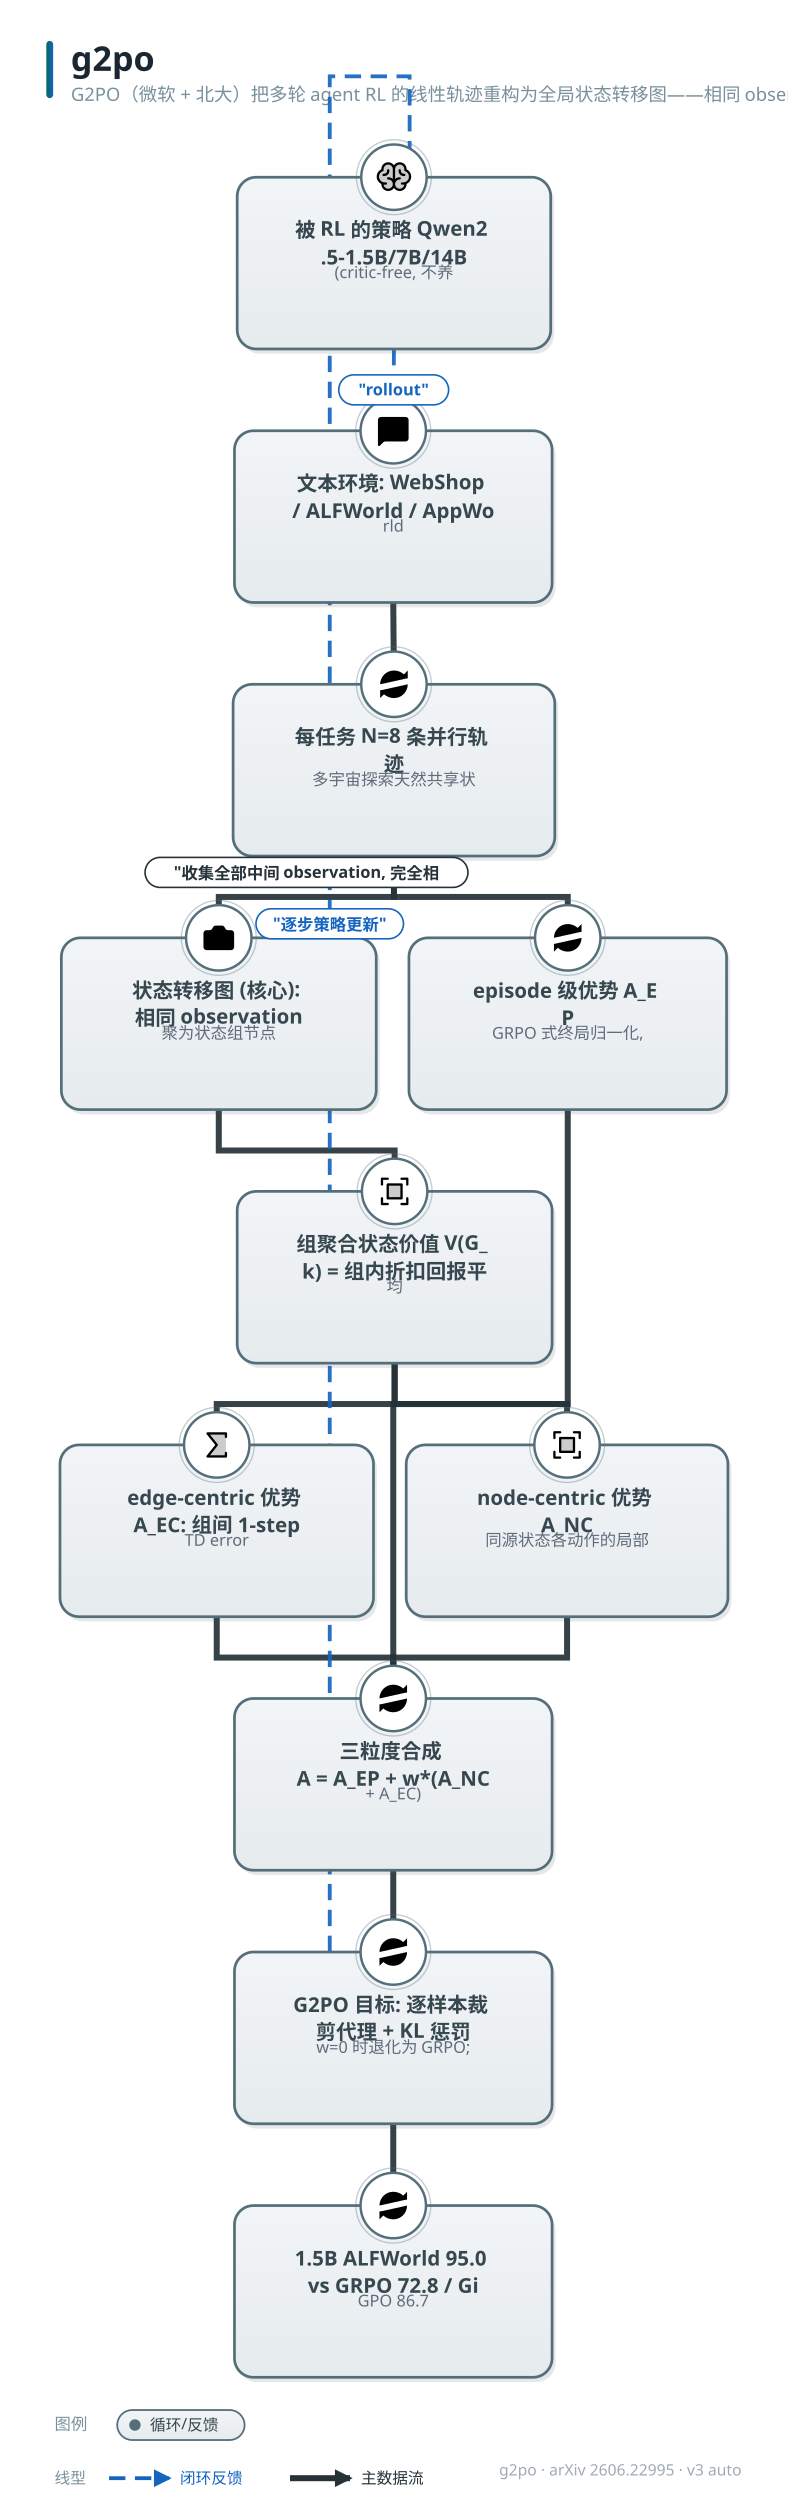
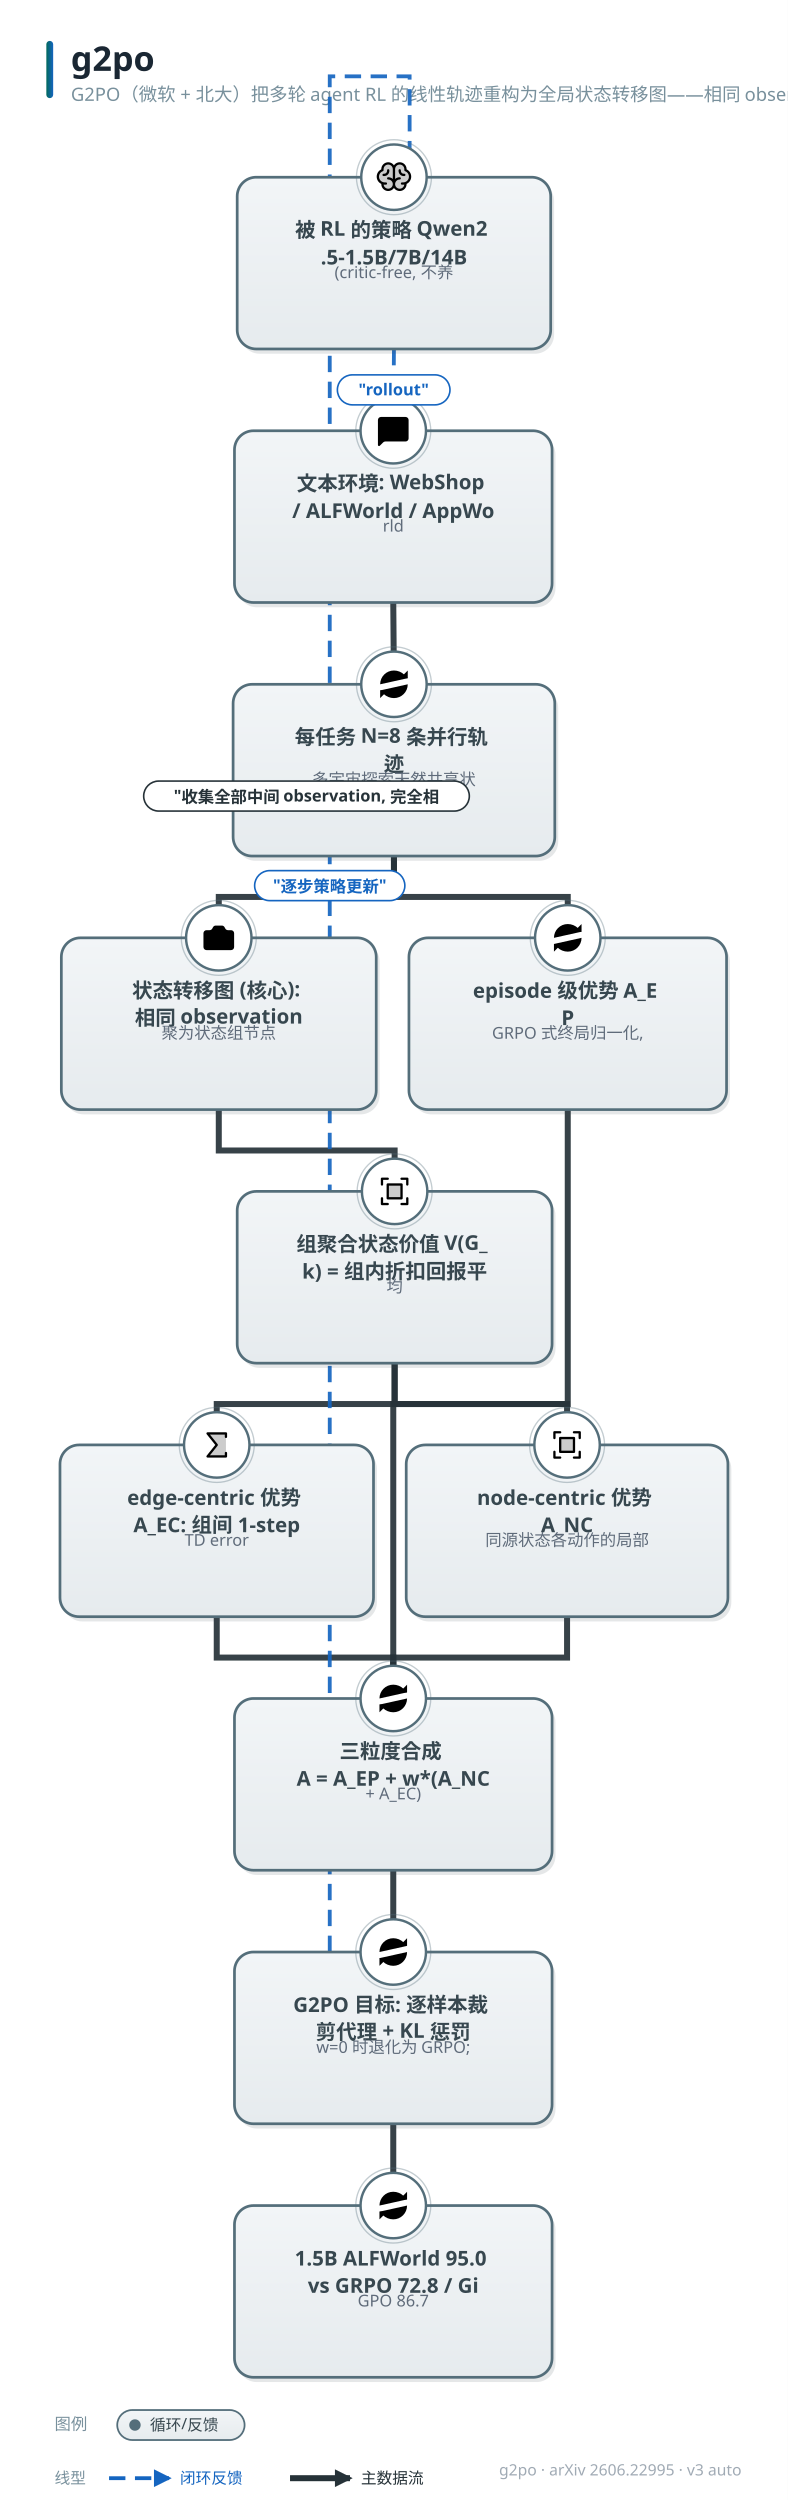
<svg xmlns="http://www.w3.org/2000/svg" width="578" height="1834" viewBox="0 0 578 1834" font-family="'PingFang SC','Hiragino Sans GB','Microsoft YaHei','Segoe UI',sans-serif">
  <style>text{font-family:'PingFang SC','Hiragino Sans GB','Microsoft YaHei','Segoe UI',sans-serif;} .lbl{font-weight:700;}</style>
  <defs>
    <linearGradient id="g-data" x1="0" y1="0" x2="0" y2="1">
      <stop offset="0" stop-color="#f1f9f1" />
      <stop offset="1" stop-color="#e2f0e2" />
    </linearGradient>
    <linearGradient id="g-frozen" x1="0" y1="0" x2="0" y2="1">
      <stop offset="0" stop-color="#f0f7fe" />
      <stop offset="1" stop-color="#dcecfb" />
    </linearGradient>
    <linearGradient id="g-train" x1="0" y1="0" x2="0" y2="1">
      <stop offset="0" stop-color="#fff6e8" />
      <stop offset="1" stop-color="#ffedd4" />
    </linearGradient>
    <linearGradient id="g-loss" x1="0" y1="0" x2="0" y2="1">
      <stop offset="0" stop-color="#fdf0f1" />
      <stop offset="1" stop-color="#f9e0e2" />
    </linearGradient>
    <linearGradient id="g-act" x1="0" y1="0" x2="0" y2="1">
      <stop offset="0" stop-color="#f8f1fb" />
      <stop offset="1" stop-color="#f0e4f7" />
    </linearGradient>
    <linearGradient id="g-loop" x1="0" y1="0" x2="0" y2="1">
      <stop offset="0" stop-color="#f2f5f7" />
      <stop offset="1" stop-color="#e6ebee" />
    </linearGradient>
    <linearGradient id="g-env" x1="0" y1="0" x2="0" y2="1">
      <stop offset="0" stop-color="#eef8f6" />
      <stop offset="1" stop-color="#dcf0ec" />
    </linearGradient>
    <linearGradient id="g-mem" x1="0" y1="0" x2="0" y2="1">
      <stop offset="0" stop-color="#fffef0" />
      <stop offset="1" stop-color="#fdf6d8" />
    </linearGradient>
    <linearGradient id="g-reward" x1="0" y1="0" x2="0" y2="1">
      <stop offset="0" stop-color="#fdf2f7" />
      <stop offset="1" stop-color="#f9e2ed" />
    </linearGradient>
    <linearGradient id="g-key" x1="0" y1="0" x2="0" y2="1">
      <stop offset="0" stop-color="#fffaf0" />
      <stop offset="1" stop-color="#fff1d6" />
    </linearGradient>
    <linearGradient id="g-title" x1="0" y1="0" x2="1" y2="0">
      <stop offset="0" stop-color="#00695c" />
      <stop offset="1" stop-color="#1565c0" />
    </linearGradient>
    <marker id="arr-main" viewBox="0 0 10 10" refX="8.5" refY="5" markerWidth="13" markerHeight="13" markerUnits="userSpaceOnUse" orient="auto-start-reverse">
      <path d="M0 0 L10 5 L0 10 z" fill="#546e7a" />
    </marker>
    <marker id="arr-thick" viewBox="0 0 10 10" refX="8.5" refY="5" markerWidth="13" markerHeight="13" markerUnits="userSpaceOnUse" orient="auto-start-reverse">
      <path d="M0 0 L10 5 L0 10 z" fill="#263238" />
    </marker>
    <marker id="arr-thin" viewBox="0 0 10 10" refX="8.5" refY="5" markerWidth="13" markerHeight="13" markerUnits="userSpaceOnUse" orient="auto-start-reverse">
      <path d="M0 0 L10 5 L0 10 z" fill="#9fb0bb" />
    </marker>
    <marker id="arr-fb" viewBox="0 0 10 10" refX="8.5" refY="5" markerWidth="13" markerHeight="13" markerUnits="userSpaceOnUse" orient="auto-start-reverse">
      <path d="M0 0 L10 5 L0 10 z" fill="#1565c0" />
    </marker>
    <marker id="arr-loss" viewBox="0 0 10 10" refX="8.5" refY="5" markerWidth="13" markerHeight="13" markerUnits="userSpaceOnUse" orient="auto-start-reverse">
      <path d="M0 0 L10 5 L0 10 z" fill="#c62828" />
    </marker>
  </defs>
  <rect width="578" height="1834" fill="#ffffff" />
  <rect x="34" y="30" width="5" height="42" rx="2.5" fill="url(#g-title)" />
  <text x="52" y="52" font-size="25" font-weight="800" fill="#1a2733">g2po</text>
  <text x="52" y="74" font-size="13.5" fill="#78909c">G2PO（微软 + 北大）把多轮 agent RL 的线性轨迹重构为全局状态转移图——相同 observation 聚为状态组节点、动作作为有向边——用 group-aggre</text>
  <text x="544" y="1816" font-size="11.5" fill="#a0aab4" text-anchor="end">g2po · arXiv 2606.22995 · v3 auto</text>
  <path d="M 289.0 256.0 L 288.5 316.0" fill="none" stroke="#1565c0" stroke-width="2.8" stroke-dasharray="12 7" marker-end="url(#arr-fb)" opacity="0.92" />
  <path d="M 288.5 442.0 L 289.0 502.0" fill="none" stroke="#263238" stroke-width="4.4" marker-end="url(#arr-thick)" opacity="0.92" />
  <path d="M 289.0 628.0 L 289.0 658.0 L 160.5 658.0 L 160.5 688.0" fill="none" stroke="#263238" stroke-width="4.4" marker-end="url(#arr-thick)" opacity="0.92" />
  <path d="M 160.5 814.0 L 160.5 844.0 L 289.5 844.0 L 289.5 874.0" fill="none" stroke="#263238" stroke-width="4.4" marker-end="url(#arr-thick)" opacity="0.92" />
  <path d="M 289.5 1000.0 L 289.5 1030.0 L 159.0 1030.0 L 159.0 1060.0" fill="none" stroke="#263238" stroke-width="4.4" marker-end="url(#arr-thick)" opacity="0.92" />
  <path d="M 289.5 1000.0 L 289.5 1030.0 L 416.0 1030.0 L 416.0 1060.0" fill="none" stroke="#263238" stroke-width="4.4" marker-end="url(#arr-thick)" opacity="0.92" />
  <path d="M 289.0 628.0 L 289.0 658.0 L 416.5 658.0 L 416.5 688.0" fill="none" stroke="#263238" stroke-width="4.4" marker-end="url(#arr-thick)" opacity="0.92" />
  <path d="M 159.0 1186.0 L 159.0 1216.0 L 288.5 1216.0 L 288.5 1246.0" fill="none" stroke="#263238" stroke-width="4.4" marker-end="url(#arr-thick)" opacity="0.92" />
  <path d="M 416.0 1186.0 L 416.0 1216.0 L 288.5 1216.0 L 288.5 1246.0" fill="none" stroke="#263238" stroke-width="4.4" marker-end="url(#arr-thick)" opacity="0.92" />
  <path d="M 416.5 814.0 L 416.5 1030.0 L 288.5 1030.0 L 288.5 1246.0" fill="none" stroke="#263238" stroke-width="4.4" marker-end="url(#arr-thick)" opacity="0.92" />
  <path d="M 288.5 1372.0 L 288.5 1432.0" fill="none" stroke="#263238" stroke-width="4.4" marker-end="url(#arr-thick)" opacity="0.92" />
  <path d="M 241.9 1432.0 L 241.9 56.0 L 300.5 56.0 L 300.5 130.0" fill="none" stroke="#1565c0" stroke-width="2.8" stroke-dasharray="12 7" marker-end="url(#arr-fb)" opacity="0.92" />
  <path d="M 288.5 1558.0 L 288.5 1618.0" fill="none" stroke="#263238" stroke-width="4.4" marker-end="url(#arr-thick)" opacity="0.92" />
  <rect x="176.5" y="133.5" width="230" height="126" rx="14" fill="#37474f" opacity="0.13" />
  <rect x="174" y="130" width="230" height="126" rx="14" fill="url(#g-loop)" stroke="#546e7a" stroke-width="2.0" />
  <circle cx="289.0" cy="130" r="24" fill="#ffffff" stroke="#546e7a" stroke-width="1.8" />
  <circle cx="289.0" cy="130" r="27.5" fill="none" stroke="#546e7a" stroke-width="1" opacity="0.35" />
  <g transform="translate(275.5,116.5) scale(0.1055)">
    <path d="M240,124a48,48,0,0,1-32,45.27h0V176a40,40,0,0,1-80,0,40,40,0,0,1-80,0v-6.73h0a48,48,0,0,1,0-90.54V72a40,40,0,0,1,80,0,40,40,0,0,1,80,0v6.73A48,48,0,0,1,240,124Z" opacity="0.2" />
    <path d="M248,124a56.11,56.11,0,0,0-32-50.61V72a48,48,0,0,0-88-26.49A48,48,0,0,0,40,72v1.39a56,56,0,0,0,0,101.2V176a48,48,0,0,0,88,26.49A48,48,0,0,0,216,176v-1.41A56.09,56.09,0,0,0,248,124ZM88,208a32,32,0,0,1-31.81-28.56A55.87,55.87,0,0,0,64,180h8a8,8,0,0,0,0-16H64A40,40,0,0,1,50.67,86.27,8,8,0,0,0,56,78.73V72a32,32,0,0,1,64,0v68.26A47.8,47.8,0,0,0,88,128a8,8,0,0,0,0,16,32,32,0,0,1,0,64Zm104-44h-8a8,8,0,0,0,0,16h8a55.87,55.87,0,0,0,7.81-.56A32,32,0,1,1,168,144a8,8,0,0,0,0-16,47.8,47.8,0,0,0-32,12.26V72a32,32,0,0,1,64,0v6.73a8,8,0,0,0,5.33,7.54A40,40,0,0,1,192,164Zm16-52a8,8,0,0,1-8,8h-4a36,36,0,0,1-36-36V80a8,8,0,0,1,16,0v4a20,20,0,0,0,20,20h4A8,8,0,0,1,208,112ZM60,120H56a8,8,0,0,1,0-16h4A20,20,0,0,0,80,84V80a8,8,0,0,1,16,0v4A36,36,0,0,1,60,120Z" />
  </g>
  <text x="289.0" y="174" font-size="15" class="lbl" fill="#37474f" text-anchor="middle">
    <tspan x="289.0" dy="0">被 RL 的策略 Qwen2</tspan>
    <tspan x="289.0" dy="20">.5-1.5B/7B/14B</tspan>
  </text>
  <text x="289.0" y="204" font-size="12" fill="#5f6b7a" text-anchor="middle">(critic-free, 不养</text>
  <rect x="174.5" y="319.5" width="233" height="126" rx="14" fill="#37474f" opacity="0.13" />
  <rect x="172" y="316" width="233" height="126" rx="14" fill="url(#g-loop)" stroke="#546e7a" stroke-width="2.0" />
  <circle cx="288.5" cy="316" r="24" fill="#ffffff" stroke="#546e7a" stroke-width="1.8" />
  <circle cx="288.5" cy="316" r="27.5" fill="none" stroke="#546e7a" stroke-width="1" opacity="0.35" />
  <g transform="translate(275.0,302.5) scale(1.125)">
    <path d="M22 17a2 2 0 0 1-2 2H6.828a2 2 0 0 0-1.414.586l-2.202 2.202A.71.71 0 0 1 2 21.286V5a2 2 0 0 1 2-2h16a2 2 0 0 1 2 2z" />
  </g>
  <text x="288.5" y="360" font-size="15" class="lbl" fill="#37474f" text-anchor="middle">
    <tspan x="288.5" dy="0">文本环境: WebShop </tspan>
    <tspan x="288.5" dy="20">/ ALFWorld / AppWo</tspan>
  </text>
  <text x="288.5" y="390" font-size="12" fill="#5f6b7a" text-anchor="middle">rld</text>
  <rect x="173.5" y="505.5" width="236" height="126" rx="14" fill="#37474f" opacity="0.13" />
  <rect x="171" y="502" width="236" height="126" rx="14" fill="url(#g-loop)" stroke="#546e7a" stroke-width="2.0" />
  <circle cx="289.0" cy="502" r="24" fill="#ffffff" stroke="#546e7a" stroke-width="1.8" />
  <circle cx="289.0" cy="502" r="27.5" fill="none" stroke="#546e7a" stroke-width="1" opacity="0.35" />
  <g transform="translate(275.5,488.5) scale(1.125)">
    <path d="M3 12a9 9 0 0 1 9-9 9.75 9.75 0 0 1 6.74 2.74L21 8" />
    <path d="M21 3v5h-5" />
    <path d="M21 12a9 9 0 0 1-9 9 9.75 9.75 0 0 1-6.74-2.74L3 16" />
    <path d="M8 16H3v5" />
  </g>
  <text x="289.0" y="546" font-size="15" class="lbl" fill="#37474f" text-anchor="middle">
    <tspan x="289.0" dy="0">每任务 N=8 条并行轨</tspan>
    <tspan x="289.0" dy="20">迹</tspan>
  </text>
  <text x="289.0" y="576" font-size="12" fill="#5f6b7a" text-anchor="middle">多宇宙探索天然共享状</text>
  <rect x="47.5" y="691.5" width="231" height="126" rx="14" fill="#37474f" opacity="0.13" />
  <rect x="45" y="688" width="231" height="126" rx="14" fill="url(#g-loop)" stroke="#546e7a" stroke-width="2.0" />
  <circle cx="160.5" cy="688" r="24" fill="#ffffff" stroke="#546e7a" stroke-width="1.8" />
  <circle cx="160.5" cy="688" r="27.5" fill="none" stroke="#546e7a" stroke-width="1" opacity="0.35" />
  <g transform="translate(147.0,674.5) scale(1.125)">
    <path d="M13.997 4a2 2 0 0 1 1.76 1.05l.486.9A2 2 0 0 0 18.003 7H20a2 2 0 0 1 2 2v9a2 2 0 0 1-2 2H4a2 2 0 0 1-2-2V9a2 2 0 0 1 2-2h1.997a2 2 0 0 0 1.759-1.048l.489-.904A2 2 0 0 1 10.004 4z" />
    <circle cx="12" cy="13" r="3" />
  </g>
  <text x="160.5" y="732" font-size="15" class="lbl" fill="#37474f" text-anchor="middle">
    <tspan x="160.5" dy="0">状态转移图 (核心): </tspan>
    <tspan x="160.5" dy="20">相同 observation </tspan>
  </text>
  <text x="160.5" y="762" font-size="12" fill="#5f6b7a" text-anchor="middle">聚为状态组节点</text>
  <rect x="176.5" y="877.5" width="231" height="126" rx="14" fill="#37474f" opacity="0.13" />
  <rect x="174" y="874" width="231" height="126" rx="14" fill="url(#g-loop)" stroke="#546e7a" stroke-width="2.0" />
  <circle cx="289.5" cy="874" r="24" fill="#ffffff" stroke="#546e7a" stroke-width="1.8" />
  <circle cx="289.5" cy="874" r="27.5" fill="none" stroke="#546e7a" stroke-width="1" opacity="0.35" />
  <g transform="translate(276.0,860.5) scale(0.1055)">
    <path d="M176,80v96H80V80Z" opacity="0.2" />
    <path d="M224,40V80a8,8,0,0,1-16,0V48H176a8,8,0,0,1,0-16h40A8,8,0,0,1,224,40ZM80,208H48V176a8,8,0,0,0-16,0v40a8,8,0,0,0,8,8H80a8,8,0,0,0,0-16Zm136-40a8,8,0,0,0-8,8v32H176a8,8,0,0,0,0,16h40a8,8,0,0,0,8-8V176A8,8,0,0,0,216,168ZM40,88a8,8,0,0,0,8-8V48H80a8,8,0,0,0,0-16H40a8,8,0,0,0-8,8V80A8,8,0,0,0,40,88ZM80,72h96a8,8,0,0,1,8,8v96a8,8,0,0,1-8,8H80a8,8,0,0,1-8-8V80A8,8,0,0,1,80,72Zm8,96h80V88H88Z" />
  </g>
  <text x="289.5" y="918" font-size="15" class="lbl" fill="#37474f" text-anchor="middle">
    <tspan x="289.5" dy="0">组聚合状态价值 V(G_</tspan>
    <tspan x="289.5" dy="20">k) = 组内折扣回报平</tspan>
  </text>
  <text x="289.5" y="948" font-size="12" fill="#5f6b7a" text-anchor="middle">均</text>
  <rect x="46.5" y="1063.5" width="230" height="126" rx="14" fill="#37474f" opacity="0.13" />
  <rect x="44" y="1060" width="230" height="126" rx="14" fill="url(#g-loop)" stroke="#546e7a" stroke-width="2.0" />
  <circle cx="159.0" cy="1060" r="24" fill="#ffffff" stroke="#546e7a" stroke-width="1.8" />
  <circle cx="159.0" cy="1060" r="27.5" fill="none" stroke="#546e7a" stroke-width="1" opacity="0.35" />
  <g transform="translate(145.5,1046.5) scale(0.1055)">
    <path d="M192,48V208H64l64-80L64,48Z" opacity="0.2" />
    <path d="M184,72V56H80.65l53.6,67a8,8,0,0,1,0,10l-53.6,67H184V184a8,8,0,0,1,16,0v24a8,8,0,0,1-8,8H64a8,8,0,0,1-6.25-13l60-75-60-75A8,8,0,0,1,64,40H192a8,8,0,0,1,8,8V72a8,8,0,0,1-16,0Z" />
  </g>
  <text x="159.0" y="1104" font-size="15" class="lbl" fill="#37474f" text-anchor="middle">
    <tspan x="159.0" dy="0">edge-centric 优势 </tspan>
    <tspan x="159.0" dy="20">A_EC: 组间 1-step </tspan>
  </text>
  <text x="159.0" y="1134" font-size="12" fill="#5f6b7a" text-anchor="middle">TD error</text>
  <rect x="300.5" y="1063.5" width="236" height="126" rx="14" fill="#37474f" opacity="0.13" />
  <rect x="298" y="1060" width="236" height="126" rx="14" fill="url(#g-loop)" stroke="#546e7a" stroke-width="2.0" />
  <circle cx="416.0" cy="1060" r="24" fill="#ffffff" stroke="#546e7a" stroke-width="1.8" />
  <circle cx="416.0" cy="1060" r="27.5" fill="none" stroke="#546e7a" stroke-width="1" opacity="0.35" />
  <g transform="translate(402.5,1046.5) scale(0.1055)">
    <path d="M176,80v96H80V80Z" opacity="0.2" />
    <path d="M224,40V80a8,8,0,0,1-16,0V48H176a8,8,0,0,1,0-16h40A8,8,0,0,1,224,40ZM80,208H48V176a8,8,0,0,0-16,0v40a8,8,0,0,0,8,8H80a8,8,0,0,0,0-16Zm136-40a8,8,0,0,0-8,8v32H176a8,8,0,0,0,0,16h40a8,8,0,0,0,8-8V176A8,8,0,0,0,216,168ZM40,88a8,8,0,0,0,8-8V48H80a8,8,0,0,0,0-16H40a8,8,0,0,0-8,8V80A8,8,0,0,0,40,88ZM80,72h96a8,8,0,0,1,8,8v96a8,8,0,0,1-8,8H80a8,8,0,0,1-8-8V80A8,8,0,0,1,80,72Zm8,96h80V88H88Z" />
  </g>
  <text x="416.0" y="1104" font-size="15" class="lbl" fill="#37474f" text-anchor="middle">
    <tspan x="416.0" dy="0">node-centric 优势 </tspan>
    <tspan x="416.0" dy="20">A_NC</tspan>
  </text>
  <text x="416.0" y="1134" font-size="12" fill="#5f6b7a" text-anchor="middle">同源状态各动作的局部</text>
  <rect x="302.5" y="691.5" width="233" height="126" rx="14" fill="#37474f" opacity="0.13" />
  <rect x="300" y="688" width="233" height="126" rx="14" fill="url(#g-loop)" stroke="#546e7a" stroke-width="2.0" />
  <circle cx="416.5" cy="688" r="24" fill="#ffffff" stroke="#546e7a" stroke-width="1.8" />
  <circle cx="416.5" cy="688" r="27.5" fill="none" stroke="#546e7a" stroke-width="1" opacity="0.35" />
  <g transform="translate(403.0,674.5) scale(1.125)">
    <path d="M3 12a9 9 0 0 1 9-9 9.75 9.75 0 0 1 6.74 2.74L21 8" />
    <path d="M21 3v5h-5" />
    <path d="M21 12a9 9 0 0 1-9 9 9.75 9.75 0 0 1-6.74-2.74L3 16" />
    <path d="M8 16H3v5" />
  </g>
  <text x="416.5" y="732" font-size="15" class="lbl" fill="#37474f" text-anchor="middle">
    <tspan x="416.5" dy="0">episode 级优势 A_E</tspan>
    <tspan x="416.5" dy="20">P</tspan>
  </text>
  <text x="416.5" y="762" font-size="12" fill="#5f6b7a" text-anchor="middle">GRPO 式终局归一化, </text>
  <rect x="174.5" y="1249.5" width="233" height="126" rx="14" fill="#37474f" opacity="0.13" />
  <rect x="172" y="1246" width="233" height="126" rx="14" fill="url(#g-loop)" stroke="#546e7a" stroke-width="2.0" />
  <circle cx="288.5" cy="1246" r="24" fill="#ffffff" stroke="#546e7a" stroke-width="1.8" />
  <circle cx="288.5" cy="1246" r="27.5" fill="none" stroke="#546e7a" stroke-width="1" opacity="0.35" />
  <g transform="translate(275.0,1232.5) scale(1.125)">
    <path d="M3 12a9 9 0 0 1 9-9 9.75 9.75 0 0 1 6.74 2.74L21 8" />
    <path d="M21 3v5h-5" />
    <path d="M21 12a9 9 0 0 1-9 9 9.75 9.75 0 0 1-6.74-2.74L3 16" />
    <path d="M8 16H3v5" />
  </g>
  <text x="288.5" y="1290" font-size="15" class="lbl" fill="#37474f" text-anchor="middle">
    <tspan x="288.5" dy="0">三粒度合成</tspan>
    <tspan x="288.5" dy="20">A = A_EP + w*(A_NC</tspan>
  </text>
  <text x="288.5" y="1320" font-size="12" fill="#5f6b7a" text-anchor="middle"> + A_EC)</text>
  <rect x="174.5" y="1435.5" width="233" height="126" rx="14" fill="#37474f" opacity="0.13" />
  <rect x="172" y="1432" width="233" height="126" rx="14" fill="url(#g-loop)" stroke="#546e7a" stroke-width="2.0" />
  <circle cx="288.5" cy="1432" r="24" fill="#ffffff" stroke="#546e7a" stroke-width="1.8" />
  <circle cx="288.5" cy="1432" r="27.5" fill="none" stroke="#546e7a" stroke-width="1" opacity="0.35" />
  <g transform="translate(275.0,1418.5) scale(1.125)">
    <path d="M3 12a9 9 0 0 1 9-9 9.75 9.75 0 0 1 6.74 2.74L21 8" />
    <path d="M21 3v5h-5" />
    <path d="M21 12a9 9 0 0 1-9 9 9.75 9.75 0 0 1-6.74-2.74L3 16" />
    <path d="M8 16H3v5" />
  </g>
  <text x="288.5" y="1476" font-size="15" class="lbl" fill="#37474f" text-anchor="middle">
    <tspan x="288.5" dy="0">G2PO 目标: 逐样本裁</tspan>
    <tspan x="288.5" dy="20">剪代理 + KL 惩罚</tspan>
  </text>
  <text x="288.5" y="1506" font-size="12" fill="#5f6b7a" text-anchor="middle">w=0 时退化为 GRPO;</text>
  <rect x="174.5" y="1621.5" width="233" height="126" rx="14" fill="#37474f" opacity="0.13" />
  <rect x="172" y="1618" width="233" height="126" rx="14" fill="url(#g-loop)" stroke="#546e7a" stroke-width="2.0" />
  <circle cx="288.5" cy="1618" r="24" fill="#ffffff" stroke="#546e7a" stroke-width="1.8" />
  <circle cx="288.5" cy="1618" r="27.5" fill="none" stroke="#546e7a" stroke-width="1" opacity="0.35" />
  <g transform="translate(275.0,1604.5) scale(1.125)">
    <path d="M3 12a9 9 0 0 1 9-9 9.75 9.75 0 0 1 6.74 2.74L21 8" />
    <path d="M21 3v5h-5" />
    <path d="M21 12a9 9 0 0 1-9 9 9.75 9.75 0 0 1-6.74-2.74L3 16" />
    <path d="M8 16H3v5" />
  </g>
  <text x="288.5" y="1662" font-size="15" class="lbl" fill="#37474f" text-anchor="middle">
    <tspan x="288.5" dy="0">1.5B ALFWorld 95.0</tspan>
    <tspan x="288.5" dy="20"> vs GRPO 72.8 / Gi</tspan>
  </text>
  <text x="288.5" y="1692" font-size="12" fill="#5f6b7a" text-anchor="middle">GPO 86.7</text>
  <g transform="translate(288.8,286.0)">
-     <rect x="-40.3" y="-11" width="80.6" height="22" rx="11" fill="#ffffff" stroke="#1565c0" stroke-width="1.2" />
+     <rect x="-41.3" y="-11" width="82.6" height="22" rx="11" fill="#ffffff" stroke="#1565c0" stroke-width="1.2" />
    <text y="4" font-size="12" fill="#1565c0" font-weight="600" text-anchor="middle">"rollout"</text>
  </g>
-   <g transform="translate(224.8,640.0)">
-     <rect x="-118.4" y="-11" width="236.9" height="22" rx="11" fill="#ffffff" stroke="#263238" stroke-width="1.2" />
+   <g transform="translate(224.8,584.0)">
+     <rect x="-119.4" y="-11" width="238.9" height="22" rx="11" fill="#ffffff" stroke="#263238" stroke-width="1.2" />
    <text y="4" font-size="12" fill="#263238" font-weight="600" text-anchor="middle">"收集全部中间 observation, 完全相</text>
  </g>
-   <g transform="translate(241.9,677.7)">
-     <rect x="-54.1" y="-11" width="108.2" height="22" rx="11" fill="#ffffff" stroke="#1565c0" stroke-width="1.2" />
+   <g transform="translate(241.9,649.7)">
+     <rect x="-55.1" y="-11" width="110.2" height="22" rx="11" fill="#ffffff" stroke="#1565c0" stroke-width="1.2" />
    <text y="4" font-size="12" fill="#1565c0" font-weight="600" text-anchor="middle">"逐步策略更新"</text>
  </g>
  <text x="40" y="1782.5" font-size="12" fill="#78909c">图例</text>
  <g>
    <rect x="86" y="1768" width="93.43" height="22" rx="11" fill="url(#g-loop)" stroke="#546e7a" stroke-width="1.3" />
    <circle cx="99" cy="1779" r="4.2" fill="#546e7a" />
    <text x="110" y="1783" font-size="11.5" fill="#37474f">循环/反馈</text>
  </g>
  <text x="40" y="1822" font-size="11.5" fill="#78909c">线型</text>
  <g>
    <path d="M 80 1818 h 44" stroke="#1565c0" stroke-width="2.8" stroke-dasharray="12 7" marker-end="url(#arr-fb)" />
    <text x="132" y="1822" font-size="11.5" fill="#1565c0">闭环反馈</text>
  </g>
  <g>
    <path d="M 212.76 1818 h 44" stroke="#263238" stroke-width="4.4" marker-end="url(#arr-thick)" />
    <text x="264.76" y="1822" font-size="11.5" fill="#263238">主数据流</text>
  </g>
</svg>
